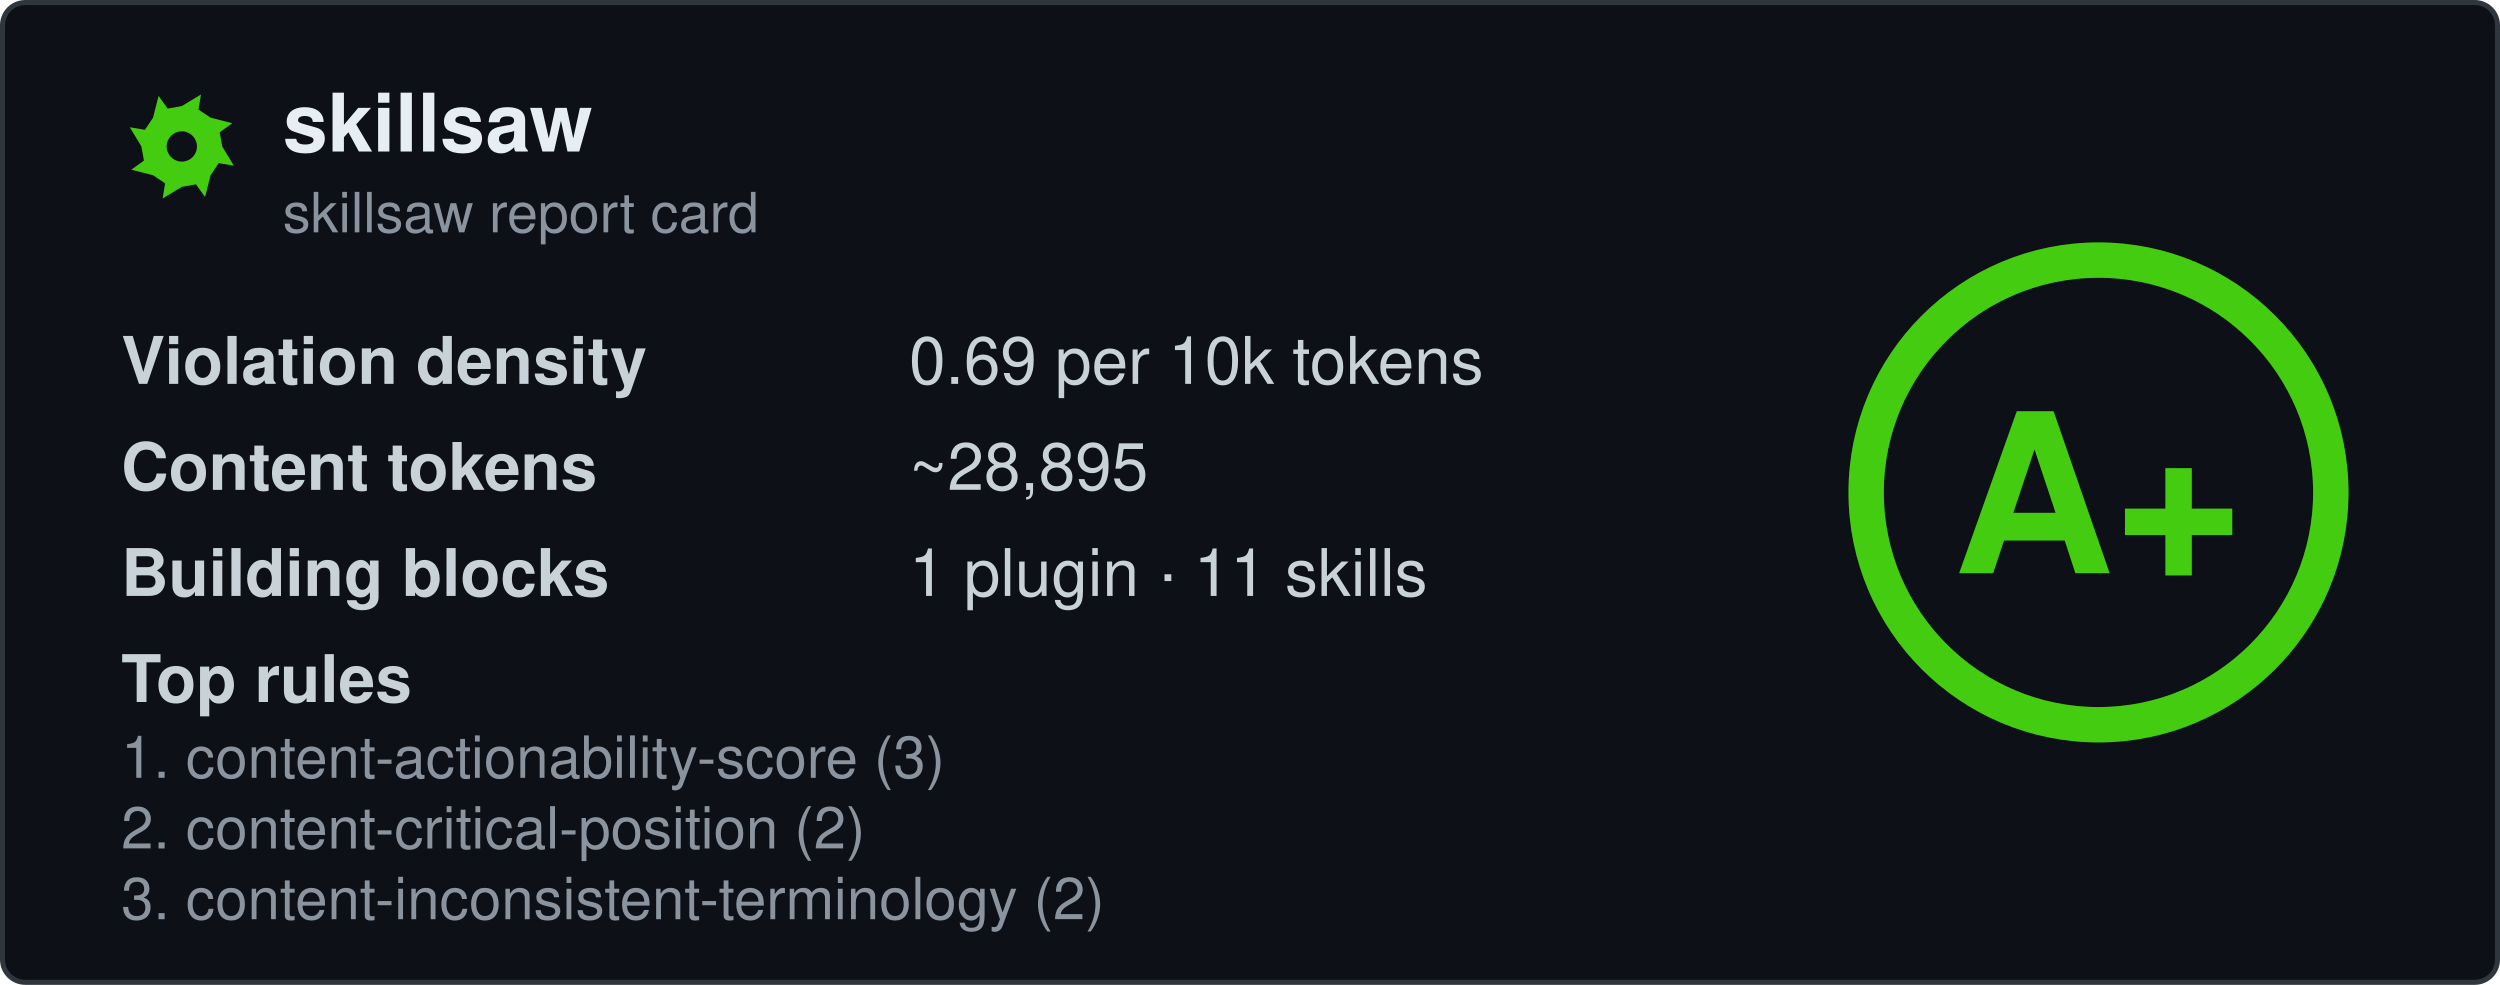
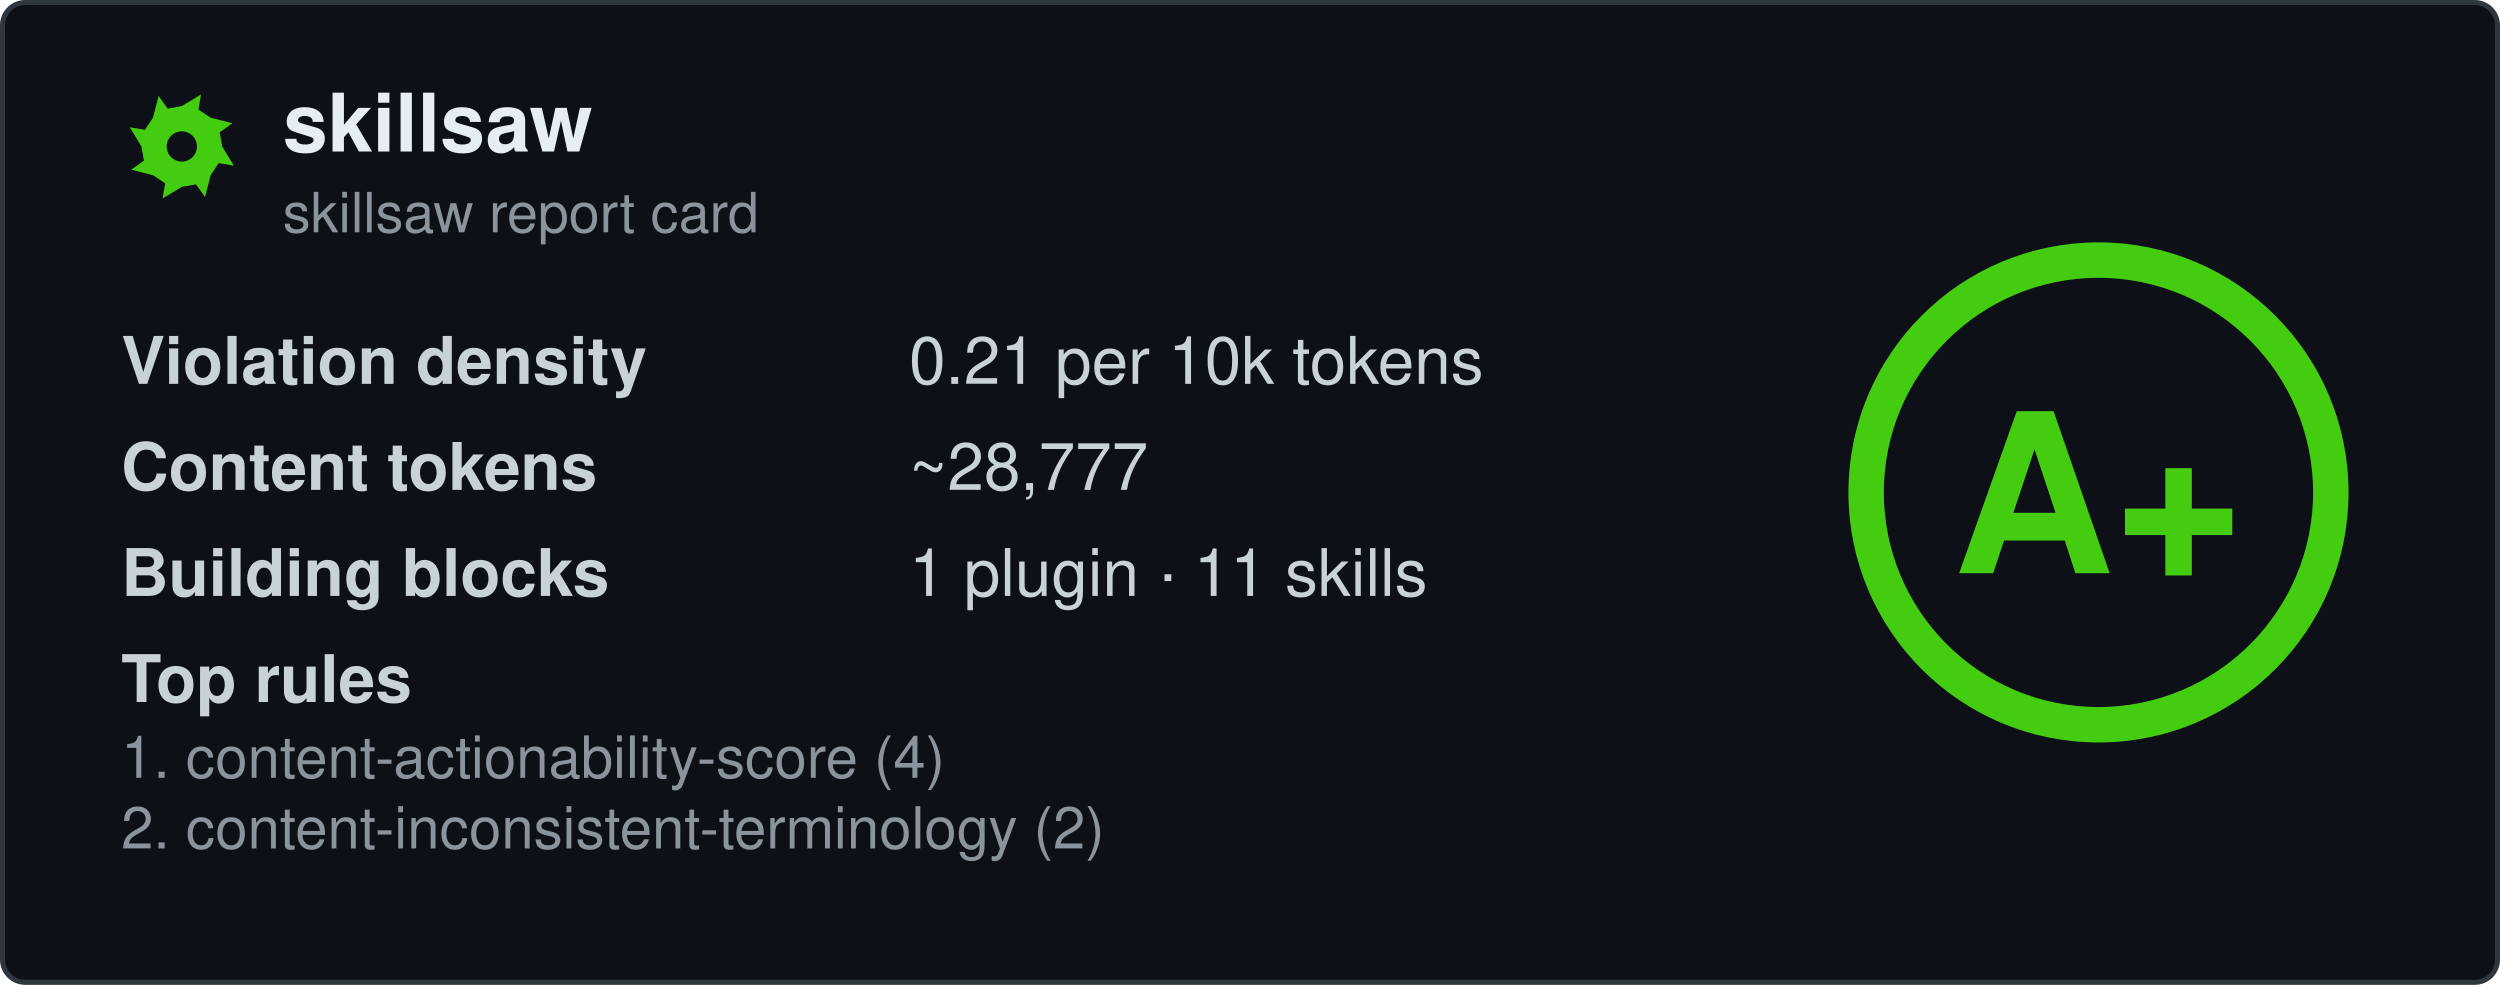
<svg xmlns="http://www.w3.org/2000/svg" width="495" height="195" viewBox="0 0 495 195" fill="none" role="img" aria-labelledby="card-title">
  <style>
    .title { font: 600 16px 'Segoe UI', Ubuntu, 'Helvetica Neue', Helvetica, Arial, sans-serif; fill: #e6edf3; }
    .subtitle { font: 400 11px 'Segoe UI', Ubuntu, 'Helvetica Neue', Helvetica, Arial, sans-serif; fill: #8b949e; }
    .label { font: 600 13px 'Segoe UI', Ubuntu, 'Helvetica Neue', Helvetica, Arial, sans-serif; fill: #c9d1d9; }
    .value { font: 400 13px 'Segoe UI', Ubuntu, 'Helvetica Neue', Helvetica, Arial, sans-serif; fill: #c9d1d9; }
    .rule { font: 400 11.5px 'Segoe UI', Ubuntu, 'Helvetica Neue', Helvetica, Arial, sans-serif; fill: #8b949e; }
    .grade-letter { font: 800 44px 'Segoe UI', Ubuntu, 'Helvetica Neue', Helvetica, Arial, sans-serif; fill: #44cc11; }
  </style>
  <rect x="0.5" y="0.5" width="494" height="194" rx="4.5" fill="#0d1117" stroke="#30363d" />
  <g transform="translate(24, 17)">
    <path fill-rule="evenodd" fill="#44cc11" d="M20.0 12.0L22.3 15.8L19.3 15.3L17.7 17.7L16.6 22.0L14.8 19.5L12.0 20.0L8.2 22.3L8.7 19.3L6.3 17.7L2.0 16.6L4.5 14.8L4.0 12.0L1.7 8.2L4.7 8.7L6.3 6.3L7.4 2.0L9.2 4.5L12.0 4.0L15.8 1.7L15.3 4.7L17.7 6.3L22.0 7.4L19.5 9.2ZM15.0 12.0A3.0 3.0 0 1 0 9.0 12.0A3.0 3.0 0 1 0 15.0 12.0Z" />
  </g>
  <text x="56" y="30" class="title" data-testid="repo-name">skillsaw</text>
  <text x="56" y="46" class="subtitle">skillsaw report card</text>
  <g data-testid="stats">
    <text x="24" y="76">
      <tspan class="label">Violation density</tspan>
      <tspan x="180" class="value">
-         <tspan data-testid="density">0.69</tspan> per 10k tokens</tspan>
+         <tspan data-testid="density">0.21</tspan> per 10k tokens</tspan>
    </text>
    <text x="24" y="97">
      <tspan class="label">Content tokens</tspan>
-       <tspan x="180" class="value">~<tspan data-testid="tokens">28,895</tspan>
+       <tspan x="180" class="value">~<tspan data-testid="tokens">28,777</tspan>
      </tspan>
    </text>
    <text x="24" y="118">
      <tspan class="label">Building blocks</tspan>
      <tspan x="180" class="value">
        <tspan data-testid="plugins">1</tspan> plugin · <tspan data-testid="skills">11</tspan> skills</tspan>
    </text>
    <text x="24" y="139" class="label">Top rules</text>
-     <text x="24" y="154" class="rule" data-testid="rule-0">1. content-actionability-score (3)</text>
-     <text x="24" y="168" class="rule" data-testid="rule-1">2. content-critical-position (2)</text>
-     <text x="24" y="182" class="rule" data-testid="rule-2">3. content-inconsistent-terminology (2)</text>
+     <text x="24" y="154" class="rule" data-testid="rule-0">1. content-actionability-score (4)</text>
+     <text x="24" y="168" class="rule" data-testid="rule-1">2. content-inconsistent-terminology (2)</text>
  </g>
  <g transform="translate(415.5, 97.5)">
    <circle r="46" fill="none" stroke="#44cc11" stroke-opacity="0.25" stroke-width="7" />
    <circle r="46" fill="none" stroke="#44cc11" stroke-width="7" stroke-linecap="round" transform="rotate(-90)" stroke-dasharray="289.03 289.03" />
    <text y="16" text-anchor="middle" class="grade-letter" data-testid="grade-letter">A+</text>
  </g>
</svg>
